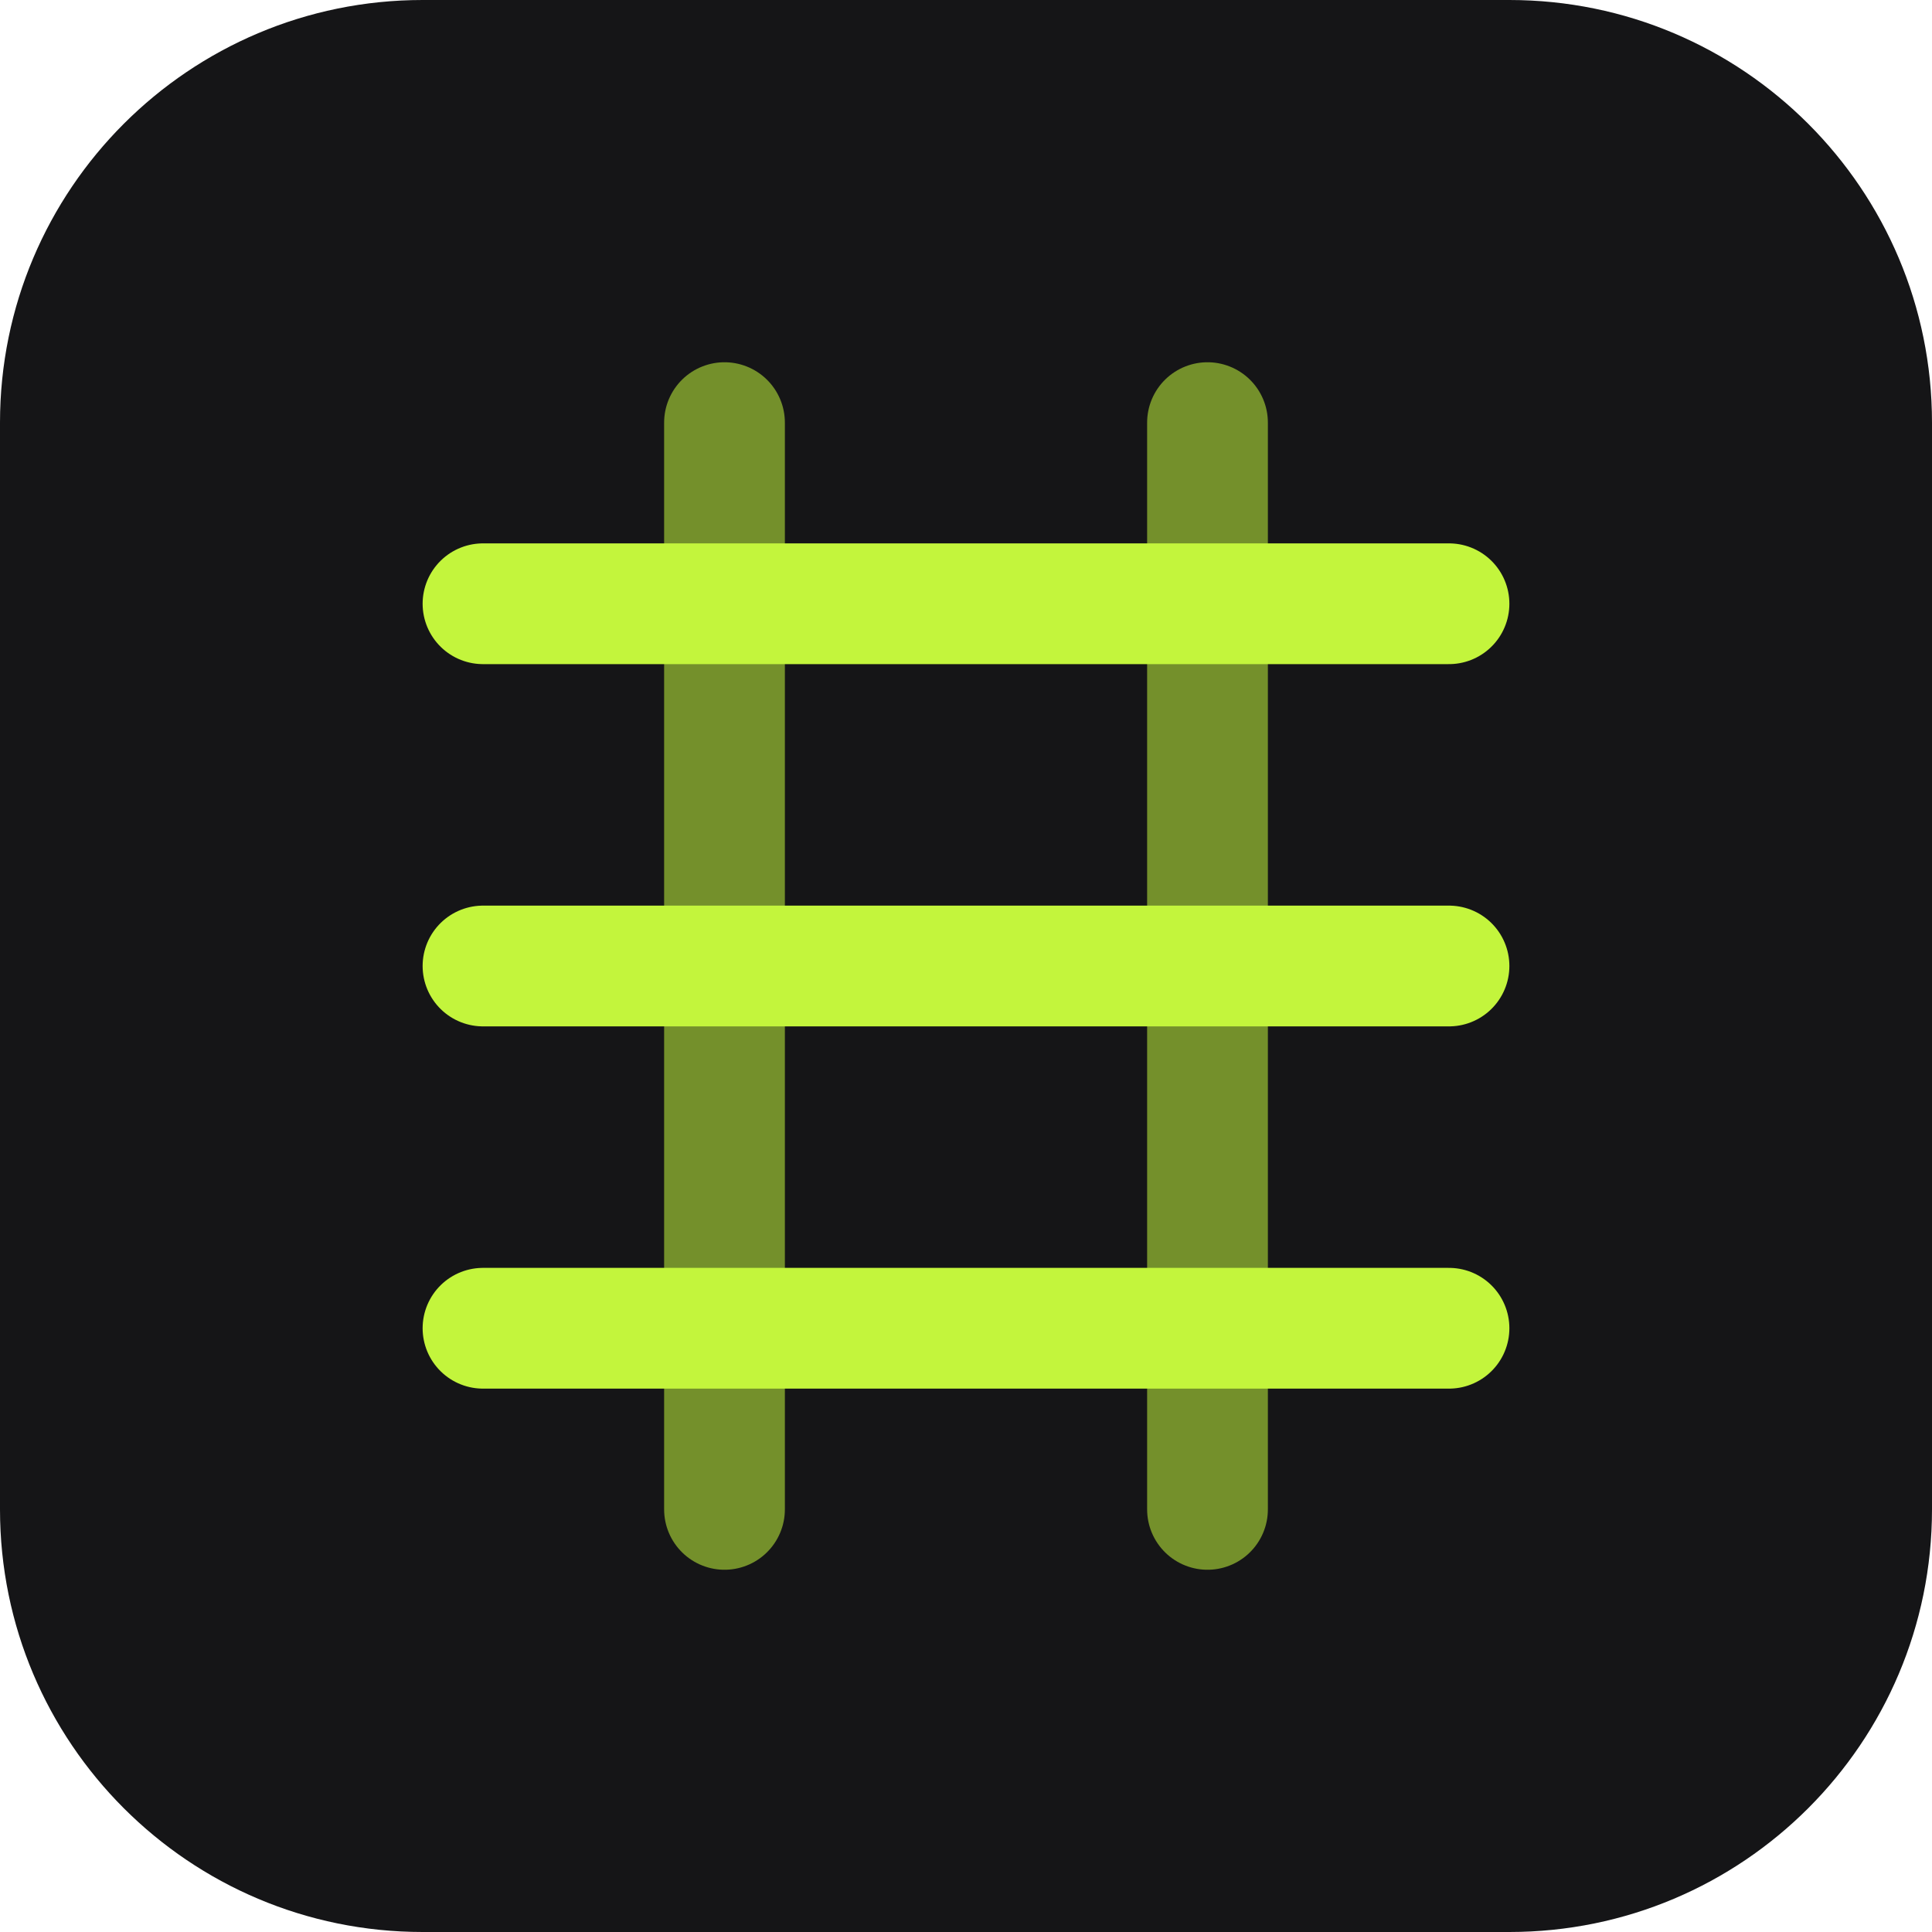
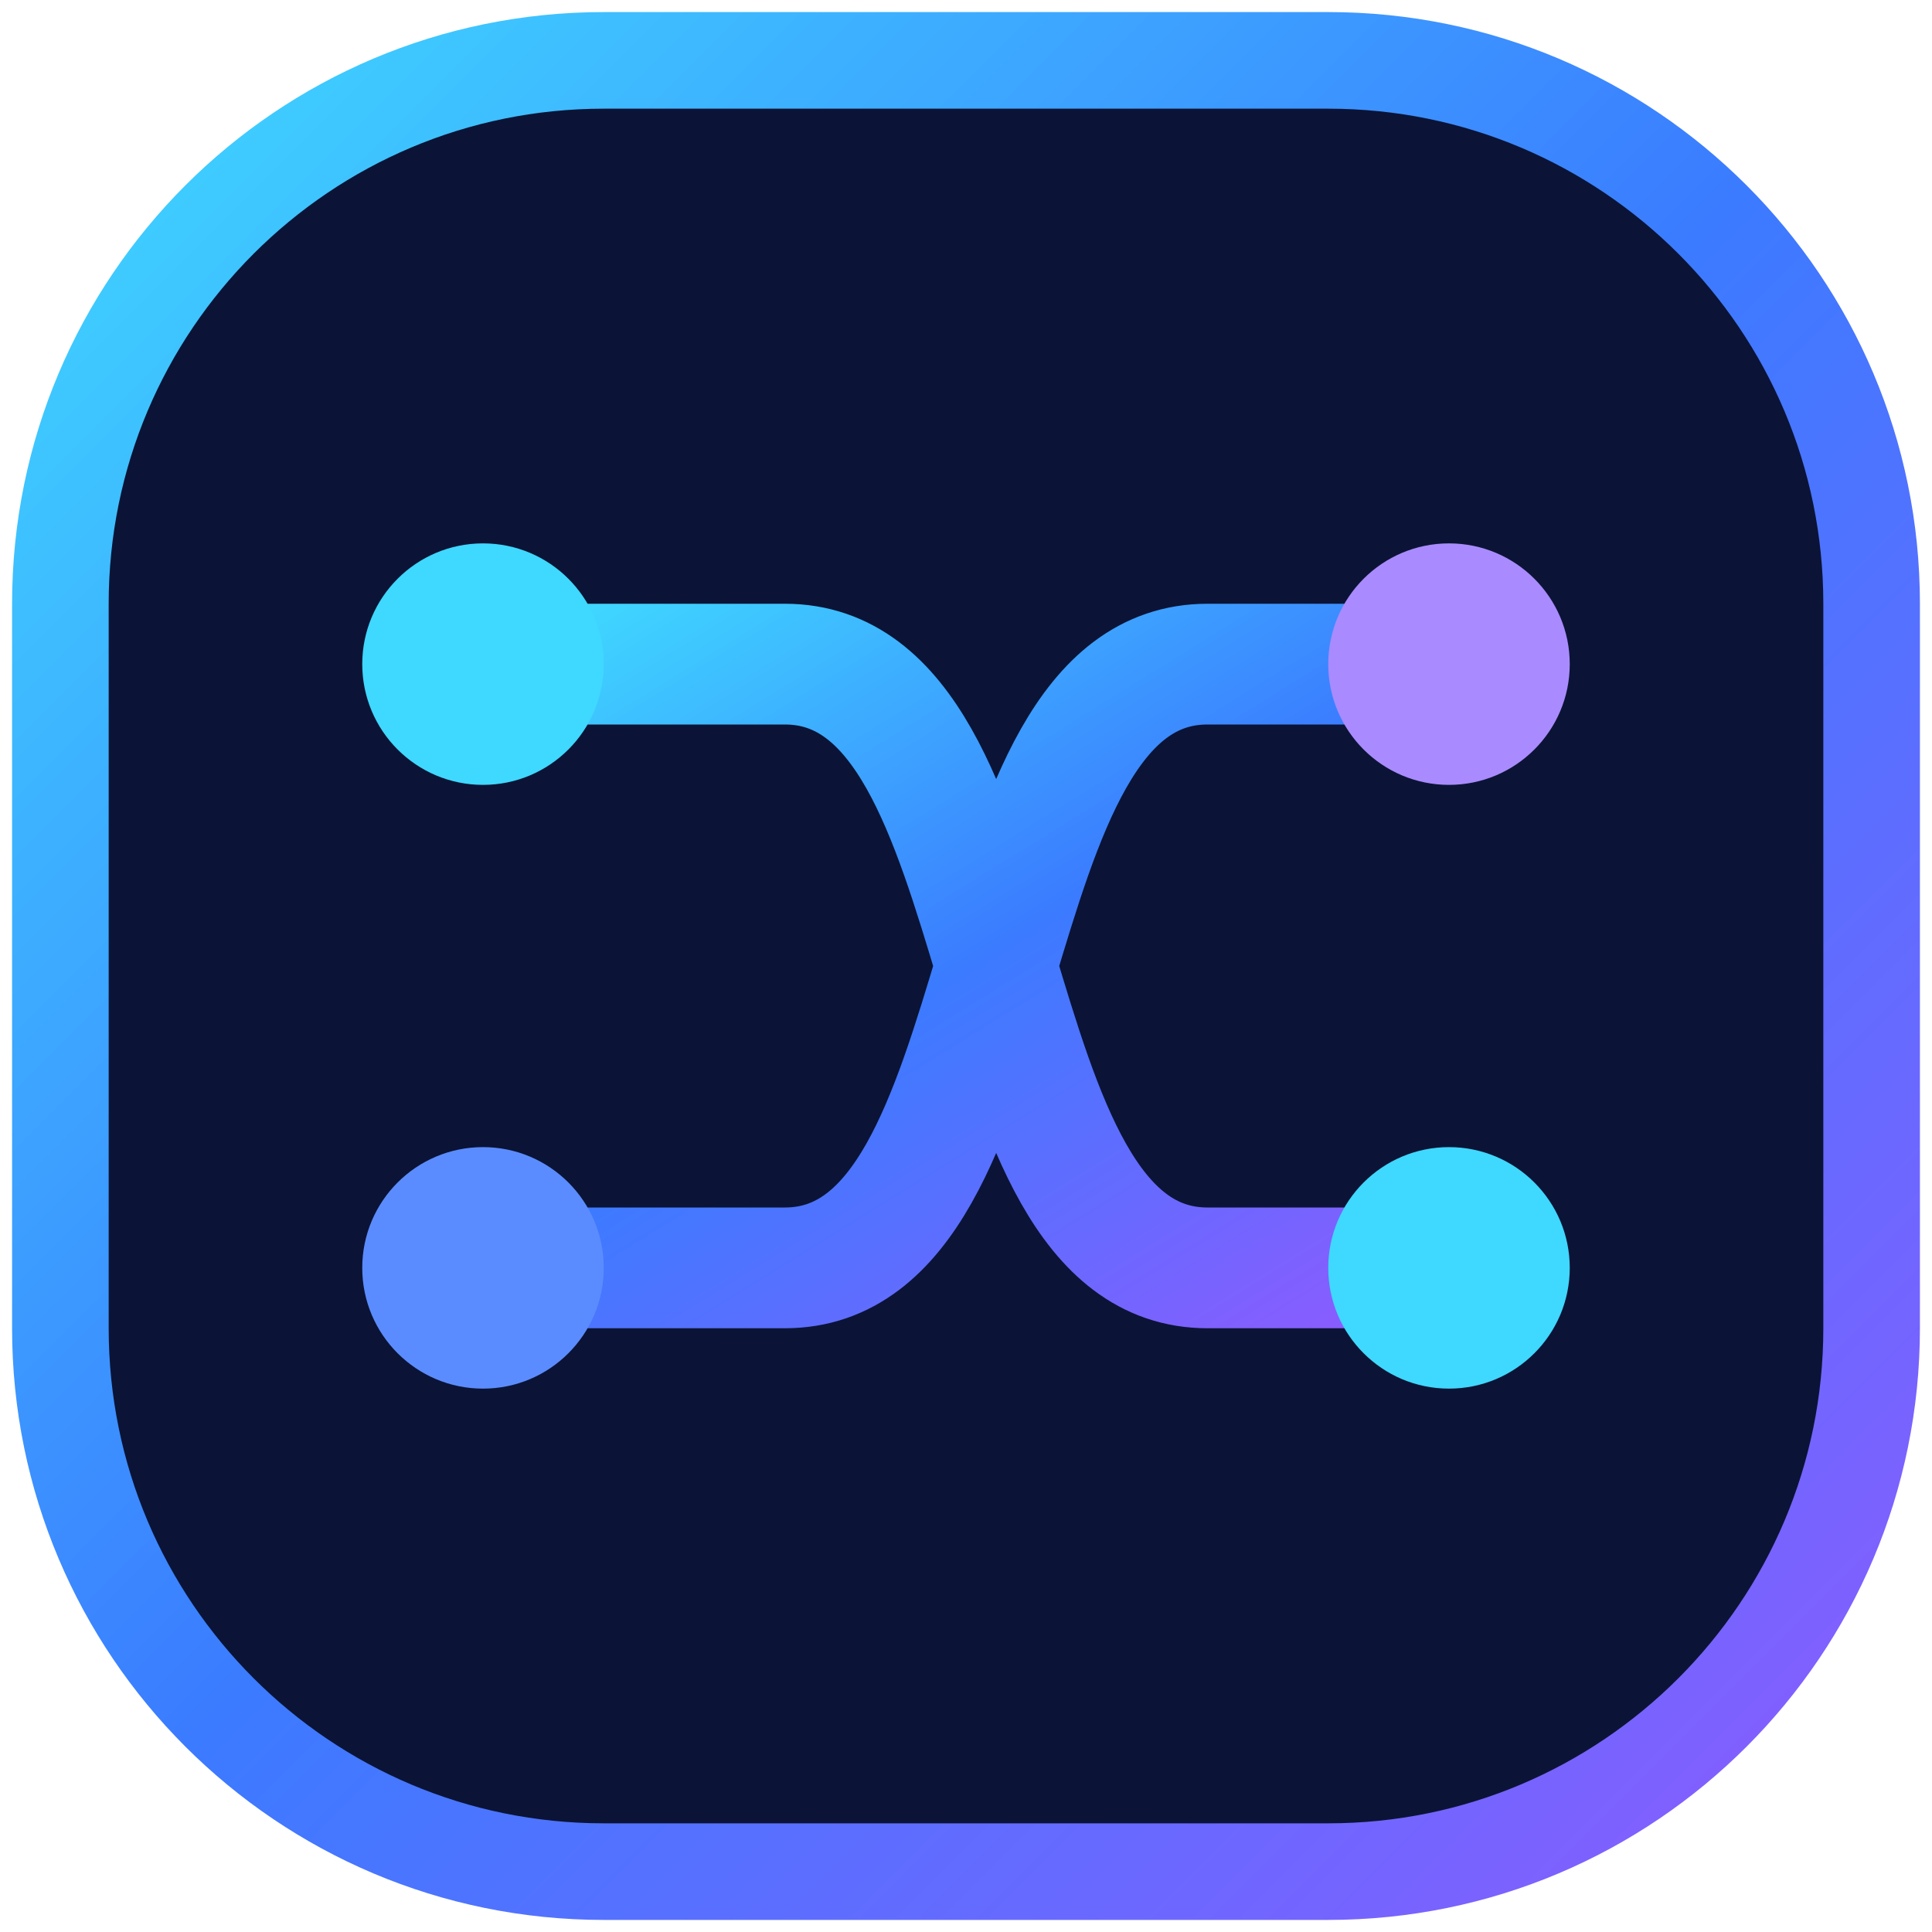
- <svg xmlns="http://www.w3.org/2000/svg" viewBox="0 0 64 64">
-   <rect width="64" height="64" rx="14" fill="#151517" />
-   <g fill="none" stroke="#c3f53c" stroke-width="4" stroke-linecap="round">
-     <path d="M16 20h32M16 32h32M16 44h32" />
-     <path d="M24 14v36M40 14v36" opacity=".55" />
-   </g>
+ <svg xmlns="http://www.w3.org/2000/svg" viewBox="0 0 32 32">
+   <defs>
+     <linearGradient id="g" x1="0" y1="0" x2="1" y2="1">
+       <stop offset="0" stop-color="#3fd8ff" />
+       <stop offset=".5" stop-color="#3b7bff" />
+       <stop offset="1" stop-color="#8a5cff" />
+     </linearGradient>
+   </defs>
+   <rect x="1" y="1" width="30" height="30" rx="9" fill="#0b1436" stroke="url(#g)" stroke-width="1.6" />
+   <path d="M8 11h5c4 0 3 10 7 10h4M8 21h5c4 0 3-10 7-10h4" fill="none" stroke="url(#g)" stroke-width="2" stroke-linecap="round" />
+   <circle cx="8" cy="11" r="2" fill="#3fd8ff" />
+   <circle cx="8" cy="21" r="2" fill="#5b8cff" />
+   <circle cx="24" cy="11" r="2" fill="#a98bff" />
+   <circle cx="24" cy="21" r="2" fill="#3fd8ff" />
</svg>
